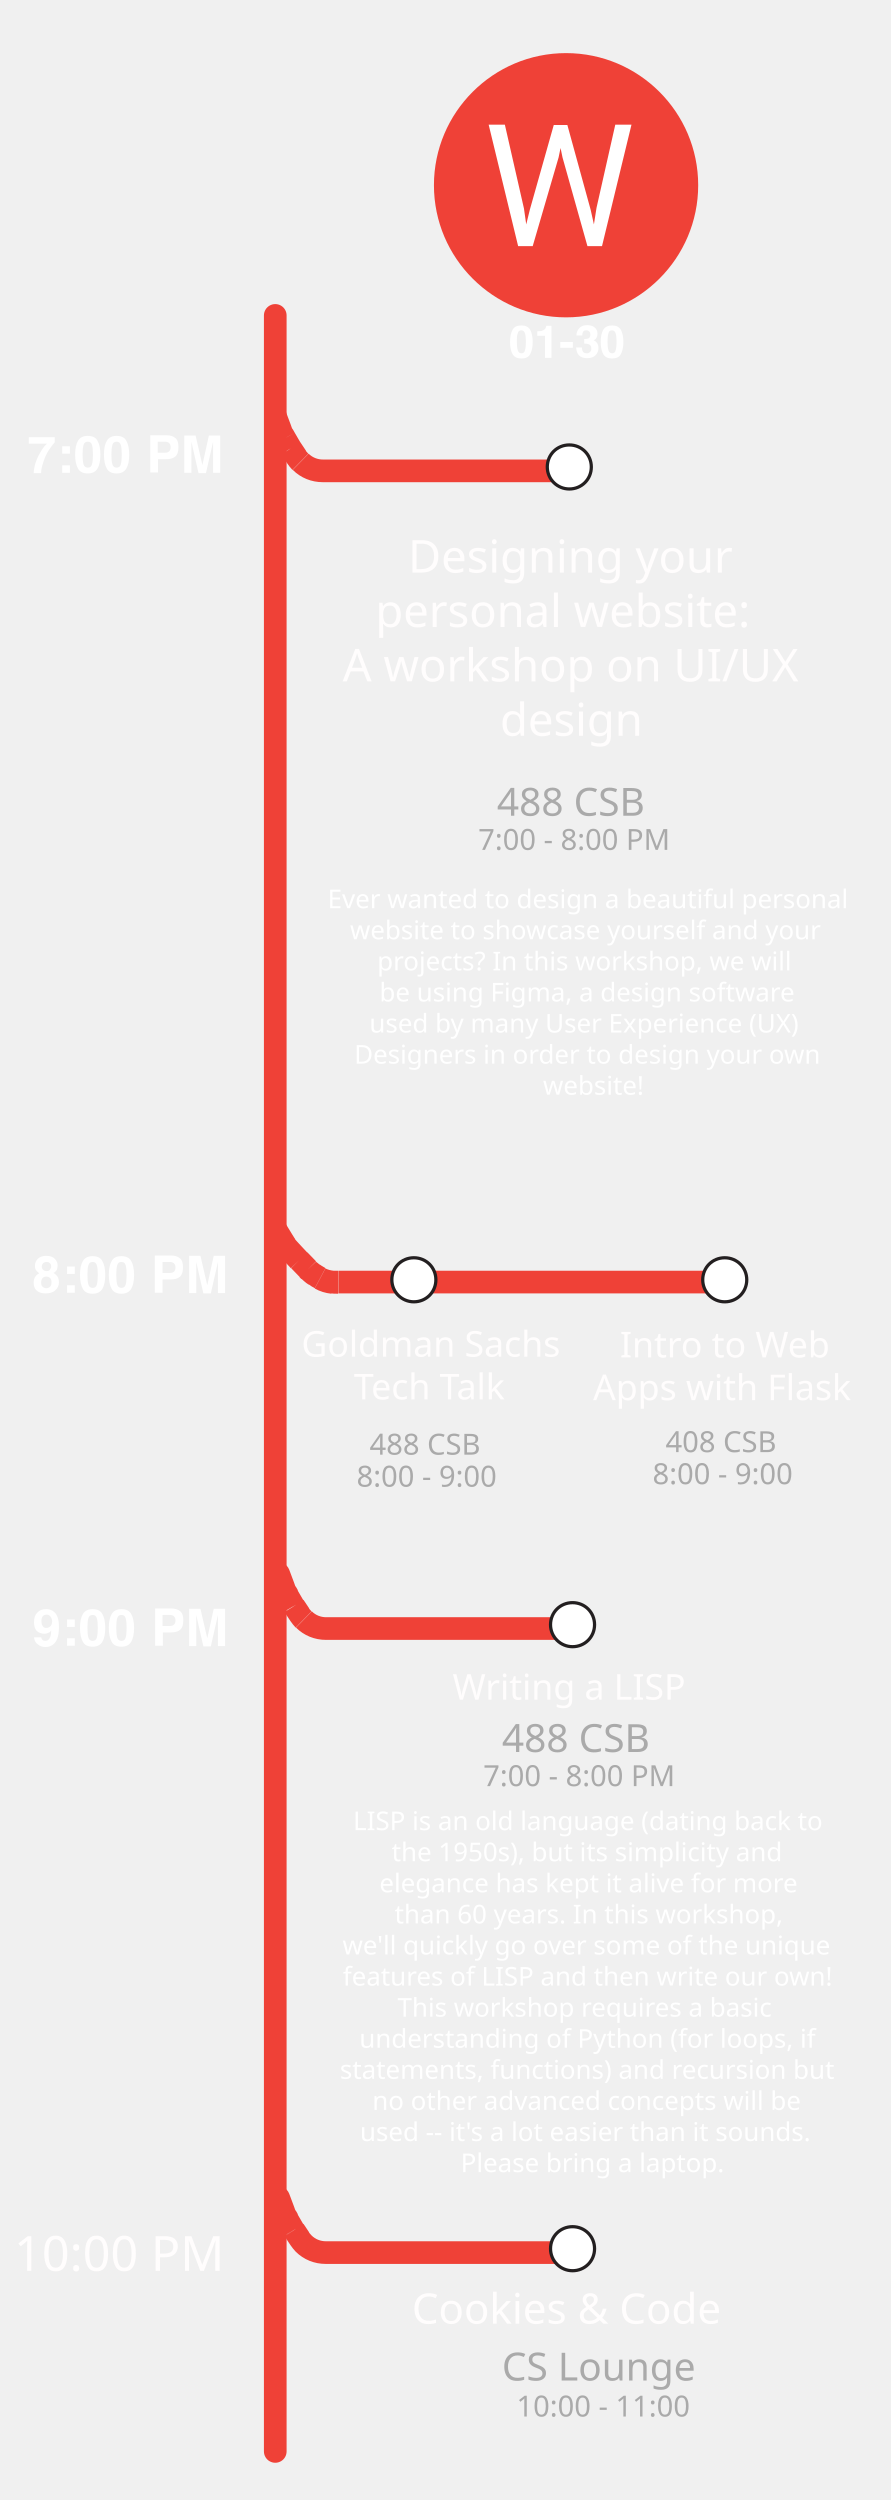
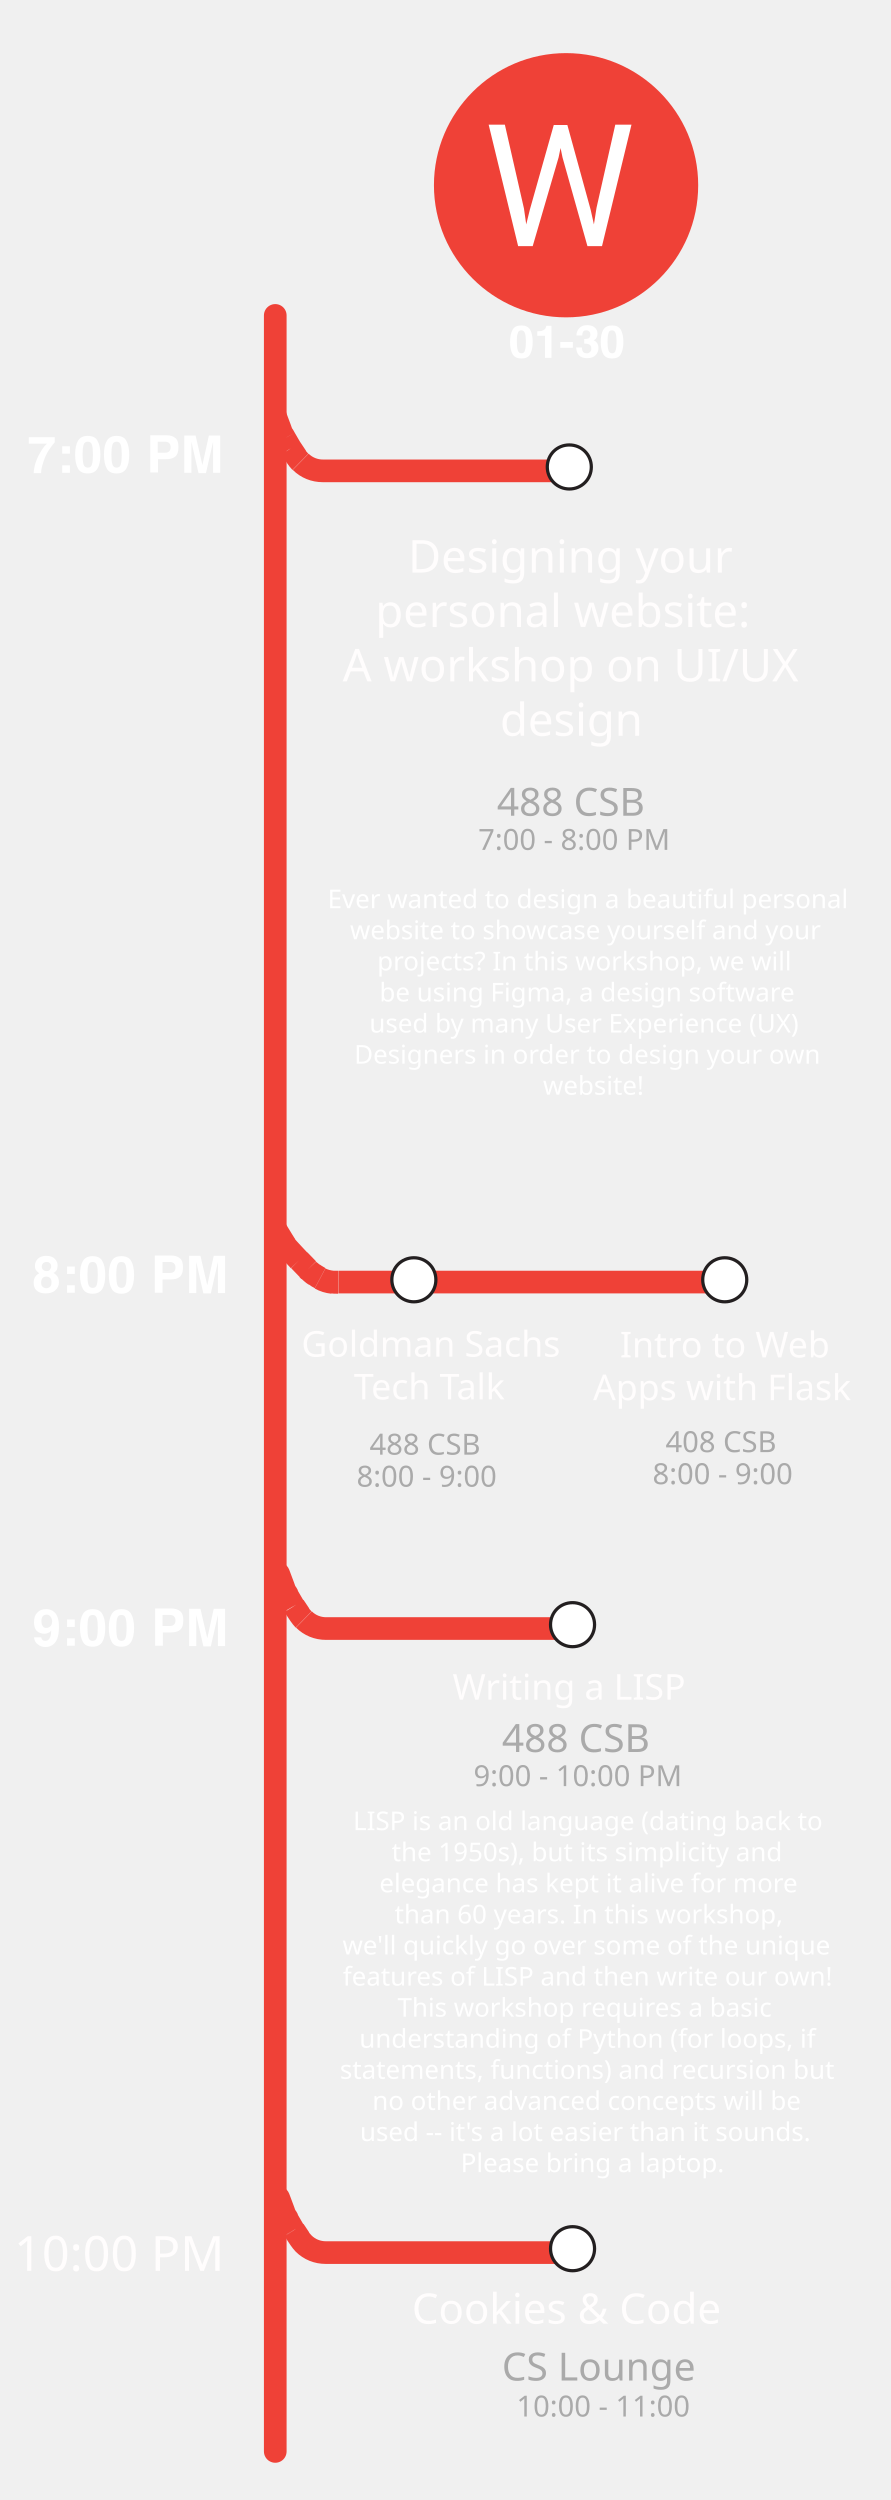
<svg xmlns="http://www.w3.org/2000/svg" version="1.1" id="Layer_1" x="0px" y="0px" viewBox="0 0 275 772" style="enable-background:new 0 0 275 772;" xml:space="preserve">
  <style type="text/css">
	.st0{fill:#FFFFFF;}
	.st1{fill:#FFFDFD;}
	.st2{font-family:'Helvetica-Bold';}
	.st3{font-size:15px;}
	.st4{fill:#EF4137;}
	.st5{fill:none;stroke:#EF4137;stroke-width:7;stroke-linecap:round;stroke-linejoin:round;}
	.st6{fill:#FFFFFF;stroke:#231F20;stroke-miterlimit:10;}
	.st7{font-size:14px;}
	.st8{fill:#AAAAAA;}
	.st9{font-size:12px;}
	.st10{font-size:9px;}
	.st11{font-size:11px;}
	.st12{font-size:8px;}
	.st13{font-size:13px;}
</style>
  <path class="st0" d="M10.5,500.9c0-1.2,0.3-2.2,1-2.9c0.7-0.8,1.6-1.1,2.7-1.1c1.7,0,2.9,0.8,3.5,2.3c0.4,0.9,0.5,2,0.5,3.4  s-0.2,2.5-0.5,3.4c-0.7,1.7-1.9,2.6-3.7,2.6c-0.8,0-1.6-0.2-2.3-0.8c-0.7-0.5-1.1-1.2-1.2-2.2h2.2c0.1,0.3,0.2,0.6,0.4,0.8  c0.2,0.2,0.5,0.3,0.9,0.3c0.7,0,1.2-0.4,1.5-1.2c0.2-0.4,0.3-1.1,0.3-2c-0.2,0.3-0.4,0.5-0.6,0.6c-0.4,0.2-0.9,0.4-1.5,0.4  c-0.9,0-1.7-0.3-2.4-0.9C10.8,503,10.5,502.1,10.5,500.9z M14.4,502.7c0.3,0,0.6-0.1,0.9-0.3c0.5-0.3,0.8-0.9,0.8-1.7  c0-0.6-0.2-1.1-0.5-1.5s-0.7-0.6-1.2-0.6c-0.4,0-0.7,0.1-1,0.3c-0.4,0.3-0.6,0.9-0.6,1.7c0,0.7,0.1,1.2,0.4,1.5  C13.4,502.6,13.8,502.7,14.4,502.7z M20.7,500.1h2.4v2.3h-2.4V500.1z M20.7,505.9h2.4v2.3h-2.4V505.9z M27,502.7  c0,1.3,0.1,2.3,0.3,3c0.2,0.7,0.7,1,1.3,1c0.7,0,1.1-0.3,1.3-1c0.2-0.7,0.3-1.7,0.3-3c0-1.4-0.1-2.4-0.3-3c-0.2-0.7-0.6-1-1.3-1  c-0.7,0-1.1,0.3-1.3,1C27.1,500.3,27,501.3,27,502.7z M28.6,496.9c1.4,0,2.5,0.5,3,1.5c0.6,1,0.9,2.5,0.9,4.3c0,1.9-0.3,3.3-0.9,4.3  s-1.6,1.5-3,1.5s-2.5-0.5-3-1.5c-0.6-1-0.9-2.5-0.9-4.3c0-1.9,0.3-3.3,0.9-4.3S27.2,496.9,28.6,496.9z M35.9,502.7  c0,1.3,0.1,2.3,0.3,3s0.7,1,1.3,1c0.7,0,1.1-0.3,1.3-1s0.3-1.7,0.3-3c0-1.4-0.1-2.4-0.3-3c-0.2-0.7-0.6-1-1.3-1s-1.1,0.3-1.3,1  C36,500.3,35.9,501.3,35.9,502.7z M37.5,496.9c1.4,0,2.5,0.5,3,1.5c0.6,1,0.9,2.5,0.9,4.3c0,1.9-0.3,3.3-0.9,4.3  c-0.6,1-1.6,1.5-3,1.5s-2.5-0.5-3-1.5c-0.6-1-0.9-2.5-0.9-4.3c0-1.9,0.3-3.3,0.9-4.3C35.1,497.4,36.1,496.9,37.5,496.9z M54.2,500.4  c0-0.6-0.2-1-0.5-1.3s-0.8-0.4-1.3-0.4h-2.2v3.4h2.2c0.6,0,1-0.1,1.3-0.4C54,501.5,54.2,501,54.2,500.4z M56.6,500.4  c0,1.4-0.3,2.3-1,2.9s-1.7,0.8-2.9,0.8h-2.4v4.1h-2.4v-11.5h5c1.2,0,2.1,0.3,2.8,0.9S56.6,499.2,56.6,500.4z M66,496.8h3.5v11.5  h-2.2v-7.8c0-0.2,0-0.5,0-0.9s0-0.7,0-0.9l-2.2,9.7h-2.3l-2.2-9.7c0,0.2,0,0.5,0,0.9s0,0.7,0,0.9v7.8h-2.2v-11.5h3.5l2.1,9.1  L66,496.8z" />
  <path class="st0" d="M12.7,396c0,0.6,0.1,1,0.4,1.3c0.3,0.3,0.7,0.5,1.2,0.5s0.9-0.2,1.2-0.5s0.4-0.7,0.4-1.3c0-0.6-0.1-1-0.4-1.3  c-0.3-0.3-0.7-0.5-1.2-0.5s-0.9,0.2-1.2,0.5C12.9,395,12.7,395.4,12.7,396z M10.4,396.1c0-0.6,0.1-1.2,0.4-1.7  c0.3-0.5,0.7-0.9,1.3-1.2c-0.5-0.4-0.9-0.8-1.1-1.2c-0.2-0.4-0.2-0.8-0.2-1.2c0-0.8,0.3-1.5,0.9-2.1c0.6-0.6,1.5-0.9,2.6-0.9  s2,0.3,2.6,0.9c0.6,0.6,0.9,1.3,0.9,2.1c0,0.4-0.1,0.8-0.2,1.2c-0.2,0.4-0.5,0.8-1.1,1.1c0.6,0.3,1,0.7,1.3,1.2s0.4,1.1,0.4,1.7  c0,1-0.4,1.8-1.1,2.4c-0.7,0.7-1.7,1-3,1s-2.2-0.3-2.9-1C10.7,397.9,10.4,397.1,10.4,396.1z M12.9,391.1c0,0.4,0.1,0.7,0.4,1  c0.3,0.3,0.6,0.4,1.1,0.4s0.8-0.1,1-0.4s0.4-0.6,0.4-1s-0.1-0.8-0.4-1c-0.2-0.3-0.6-0.4-1-0.4s-0.8,0.1-1.1,0.4  C13.1,390.3,12.9,390.7,12.9,391.1z M20.7,391.1h2.4v2.3h-2.4V391.1z M20.7,396.9h2.4v2.3h-2.4V396.9z M27,393.7  c0,1.3,0.1,2.3,0.3,3c0.2,0.7,0.7,1,1.3,1c0.7,0,1.1-0.3,1.3-1c0.2-0.7,0.3-1.7,0.3-3c0-1.4-0.1-2.4-0.3-3c-0.2-0.7-0.6-1-1.3-1  c-0.7,0-1.1,0.3-1.3,1C27.1,391.3,27,392.3,27,393.7z M28.6,387.9c1.4,0,2.5,0.5,3,1.5c0.6,1,0.9,2.5,0.9,4.3c0,1.9-0.3,3.3-0.9,4.3  c-0.6,1-1.6,1.5-3,1.5c-1.4,0-2.5-0.5-3-1.5c-0.6-1-0.9-2.5-0.9-4.3c0-1.9,0.3-3.3,0.9-4.3C26.2,388.4,27.2,387.9,28.6,387.9z   M35.9,393.7c0,1.3,0.1,2.3,0.3,3s0.7,1,1.3,1c0.7,0,1.1-0.3,1.3-1s0.3-1.7,0.3-3c0-1.4-0.1-2.4-0.3-3c-0.2-0.7-0.6-1-1.3-1  s-1.1,0.3-1.3,1C36,391.3,35.9,392.3,35.9,393.7z M37.5,387.9c1.4,0,2.5,0.5,3,1.5c0.6,1,0.9,2.5,0.9,4.3c0,1.9-0.3,3.3-0.9,4.3  c-0.6,1-1.6,1.5-3,1.5s-2.5-0.5-3-1.5c-0.6-1-0.9-2.5-0.9-4.3c0-1.9,0.3-3.3,0.9-4.3C35,388.4,36,387.9,37.5,387.9z M54.2,391.4  c0-0.6-0.2-1-0.5-1.3s-0.8-0.4-1.3-0.4h-2.2v3.4h2.2c0.6,0,1-0.1,1.3-0.4C54,392.5,54.2,392,54.2,391.4z M56.5,391.4  c0,1.4-0.3,2.3-1,2.9s-1.7,0.8-2.9,0.8h-2.4v4.1h-2.4v-11.5h5c1.2,0,2.1,0.3,2.8,0.9S56.5,390.2,56.5,391.4z M66,387.8h3.5v11.5  h-2.2v-7.8c0-0.2,0-0.5,0-0.9s0-0.7,0-0.9l-2.2,9.7h-2.3l-2.2-9.7c0,0.2,0,0.5,0,0.9s0,0.7,0,0.9v7.8h-2.2v-11.5h3.5l2.1,9.1  L66,387.8z" />
  <path class="st0" d="M16.9,136.6c-0.3,0.3-0.8,0.9-1.4,1.8c-0.6,0.8-1.1,1.7-1.5,2.6c-0.3,0.7-0.6,1.6-0.9,2.6  c-0.3,1-0.4,1.8-0.4,2.5h-2.3c0.1-2,0.7-4.1,2-6.3c0.8-1.4,1.5-2.3,2.1-2.8H8.9v-2h8V136.6z M19.2,137.8h2.4v2.3h-2.4V137.8z   M19.2,143.7h2.4v2.3h-2.4V143.7z M25.5,140.4c0,1.3,0.1,2.3,0.3,3c0.2,0.7,0.7,1,1.3,1c0.7,0,1.1-0.3,1.3-1c0.2-0.7,0.3-1.7,0.3-3  c0-1.4-0.1-2.4-0.3-3c-0.2-0.7-0.6-1-1.3-1c-0.7,0-1.1,0.3-1.3,1C25.6,138.1,25.5,139.1,25.5,140.4z M27.1,134.6  c1.4,0,2.5,0.5,3,1.5c0.6,1,0.9,2.5,0.9,4.3c0,1.9-0.3,3.3-0.9,4.3s-1.6,1.5-3,1.5s-2.5-0.5-3-1.5c-0.6-1-0.9-2.5-0.9-4.3  c0-1.9,0.3-3.3,0.9-4.3S25.7,134.6,27.1,134.6z M34.4,140.4c0,1.3,0.1,2.3,0.3,3s0.7,1,1.3,1c0.7,0,1.1-0.3,1.3-1s0.3-1.7,0.3-3  c0-1.4-0.1-2.4-0.3-3c-0.2-0.7-0.6-1-1.3-1s-1.1,0.3-1.3,1C34.5,138.1,34.4,139.1,34.4,140.4z M36,134.6c1.4,0,2.5,0.5,3,1.5  c0.6,1,0.9,2.5,0.9,4.3c0,1.9-0.3,3.3-0.9,4.3c-0.6,1-1.6,1.5-3,1.5s-2.5-0.5-3-1.5c-0.6-1-0.9-2.5-0.9-4.3c0-1.9,0.3-3.3,0.9-4.3  C33.6,135.1,34.6,134.6,36,134.6z M52.7,138.1c0-0.6-0.2-1-0.5-1.3s-0.8-0.4-1.3-0.4h-2.2v3.4h2.2c0.6,0,1-0.1,1.3-0.4  C52.5,139.2,52.7,138.7,52.7,138.1z M55.1,138.1c0,1.4-0.3,2.3-1,2.9c-0.7,0.6-1.7,0.8-2.9,0.8h-2.4v4.1h-2.4v-11.5h5  c1.2,0,2.1,0.3,2.8,0.9S55.1,136.9,55.1,138.1z M64.5,134.5H68V146h-2.2v-7.8c0-0.2,0-0.5,0-0.9s0-0.7,0-0.9l-2.2,9.7h-2.3l-2.2-9.7  c0,0.2,0,0.5,0,0.9s0,0.7,0,0.9v7.8h-2.2v-11.5h3.5l2.1,9.1L64.5,134.5z" />
  <text transform="matrix(1 0 0 1 4.3499 701.2382)" class="st1 st2 st3">10:00 PM</text>
  <path class="st4" d="M88.3,127.2c-0.7-1.8-2.7-2.7-4.5-2c-1.8,0.7-2.7,2.7-2,4.5L88.3,127.2z M176,148.9c1.9,0,3.5-1.6,3.5-3.5  s-1.6-3.5-3.5-3.5V148.9z M89.8,138.5l-3,1.8c0,0.1,0.1,0.1,0.1,0.2L89.8,138.5z M87.2,133.9l-3.2,1.5L87.2,133.9z M91.6,141.2  l-2.9,2L91.6,141.2z M99.7,148.9H176v-7H99.7V148.9z M86.9,140.4l1.8,2.7l5.8-3.9l-1.8-2.7L86.9,140.4z M81.8,129.7l1.5,4l6.5-2.5  l-1.5-4L81.8,129.7z M85,137.1l1.8,3.1l6-3.5l-1.8-3.1L85,137.1z M83.3,133.7c0.3,0.7,0.5,1.3,0.7,1.8l6.3-3  c-0.1-0.2-0.2-0.4-0.5-1.3L83.3,133.7z M91,133.6c-0.4-0.8-0.6-1-0.7-1.2l-6.3,3c0.3,0.5,0.5,1,0.9,1.7L91,133.6z M88.7,143.1  c0.5,0.7,1,1.4,1.6,2l4.9-5c-0.3-0.3-0.5-0.6-0.8-0.9L88.7,143.1z M99.7,141.9c-1.6,0-3.2-0.6-4.4-1.8l-4.9,5  c2.5,2.5,5.8,3.8,9.3,3.8V141.9z" />
  <path class="st4" d="M88,377.6c-1-1.6-3.2-2.2-4.8-1.2c-1.6,1-2.2,3.2-1.2,4.8L88,377.6z M226,399.4c1.9,0,3.5-1.6,3.5-3.5  s-1.6-3.5-3.5-3.5V399.4z M92.4,389.2l-2.6,2.4c0,0,0,0,0,0L92.4,389.2z M89.7,386.3l-2.6,2.4L89.7,386.3z M88.3,384.8l2.8-2.1  L88.3,384.8z M95.1,391.9l-2.5,2.4L95.1,391.9z M95.5,392.4l-2.4,2.5L95.5,392.4z M96.7,393.3l-2,2.8L96.7,393.3z M102.6,395.9  l0.3-3.5L102.6,395.9z M98.8,394.7l-1.7,3.1L98.8,394.7z M104.5,399.4H226v-7H104.5V399.4z M89.9,391.6l2.7,2.8l5-4.9l-2.7-2.8  L89.9,391.6z M82.1,381.3l2.2,3.6l6-3.6l-2.2-3.6L82.1,381.3z M87.1,388.7l2.7,2.9l5.1-4.8l-2.7-2.9L87.1,388.7z M84.3,384.9  c0.5,0.8,0.9,1.4,1.3,2l5.6-4.2c-0.2-0.2-0.3-0.5-0.9-1.4L84.3,384.9z M92.2,383.9c-0.7-0.8-0.9-1-1.1-1.2l-5.6,4.2  c0.4,0.6,0.9,1.1,1.6,1.8L92.2,383.9z M92.5,394.4c0.2,0.2,0.4,0.4,0.6,0.6l4.9-5c-0.1-0.1-0.1-0.1-0.4-0.4L92.5,394.4z M99.2,390.8  c-0.3-0.2-0.4-0.3-0.5-0.3l-4.1,5.7c0.2,0.1,0.4,0.3,0.7,0.5L99.2,390.8z M93.1,394.9c0.5,0.5,1,0.9,1.5,1.3l4.1-5.7  c-0.3-0.2-0.5-0.4-0.7-0.6L93.1,394.9z M104.5,392.4c-1,0-1.3,0-1.6,0l-0.7,7c0.7,0.1,1.3,0.1,2.2,0.1V392.4z M95.3,396.6  c0.7,0.5,1.3,0.9,1.9,1.2l3.3-6.2c-0.2-0.1-0.5-0.3-1.3-0.8L95.3,396.6z M103,392.4c-0.9-0.1-1.7-0.3-2.5-0.7l-3.3,6.2  c1.6,0.9,3.3,1.4,5.1,1.6L103,392.4z" />
  <path class="st5" d="M85,97.4v659.6" />
  <path class="st6" d="M175.8,151c3.8,0,6.8-3,6.8-6.8s-3-6.8-6.8-6.8c-3.8,0-6.8,3-6.8,6.8S172.1,151,175.8,151z" />
  <path class="st6" d="M127.8,402c3.8,0,6.8-3,6.8-6.8c0-3.8-3-6.8-6.8-6.8c-3.8,0-6.8,3-6.8,6.8C121,399,124.1,402,127.8,402z" />
  <path class="st6" d="M223.8,402c3.8,0,6.8-3,6.8-6.8c0-3.8-3-6.8-6.8-6.8c-3.8,0-6.8,3-6.8,6.8C217,399,220.1,402,223.8,402z" />
  <path class="st4" d="M174.8,98c22.5,0,40.8-18.3,40.8-40.8s-18.3-40.8-40.8-40.8c-22.5,0-40.8,18.3-40.8,40.8S152.3,98,174.8,98z" />
  <path class="st0" d="M161.8,64.4l0.7,4.9l1.1-4.5l7.4-26.2h4.2l7.2,26.2l1,4.5l0.8-5.1l5.8-25.7h5l-9.1,37.5h-4.5l-7.7-27.4  l-0.6-2.9l-0.6,2.9l-8,27.4H160l-9.1-37.5h5L161.8,64.4z" />
  <path class="st0" d="M159.6,105.6c0,1.1,0.1,2,0.3,2.6c0.2,0.6,0.6,0.9,1.1,0.9c0.6,0,1-0.3,1.1-0.9c0.2-0.6,0.3-1.5,0.3-2.6  c0-1.2-0.1-2.1-0.3-2.7c-0.2-0.6-0.6-0.9-1.1-0.9c-0.6,0-1,0.3-1.1,0.9C159.6,103.5,159.6,104.4,159.6,105.6z M161,100.5  c1.3,0,2.1,0.4,2.7,1.3c0.5,0.9,0.8,2.2,0.8,3.8s-0.3,2.9-0.8,3.8c-0.5,0.9-1.4,1.3-2.7,1.3c-1.3,0-2.1-0.4-2.7-1.3  c-0.5-0.9-0.8-2.1-0.8-3.8s0.3-2.9,0.8-3.8C158.8,100.9,159.7,100.5,161,100.5z M165.9,103.6v-1.3c0.6,0,1-0.1,1.3-0.1  c0.4-0.1,0.7-0.3,1-0.5c0.2-0.2,0.3-0.4,0.4-0.7c0-0.2,0.1-0.3,0.1-0.4h1.6v9.9h-2v-6.8H165.9z M173,105.6h3.9v1.8H173V105.6z   M179.7,107.4c0,0.4,0.1,0.7,0.2,1c0.2,0.5,0.7,0.7,1.3,0.7c0.4,0,0.7-0.1,1-0.4c0.3-0.3,0.4-0.6,0.4-1.1c0-0.7-0.3-1.1-0.8-1.3  c-0.3-0.1-0.8-0.2-1.4-0.2v-1.4c0.6,0,1.1-0.1,1.3-0.2c0.4-0.2,0.6-0.6,0.6-1.2c0-0.4-0.1-0.7-0.3-0.9c-0.2-0.2-0.5-0.4-0.9-0.4  c-0.5,0-0.8,0.1-1,0.4c-0.2,0.3-0.3,0.7-0.3,1.2h-1.8c0-0.5,0.1-1,0.3-1.4c0.2-0.4,0.4-0.7,0.8-1.1c0.3-0.2,0.6-0.4,0.9-0.5  s0.8-0.2,1.3-0.2c0.9,0,1.7,0.2,2.3,0.7c0.6,0.5,0.9,1.1,0.9,2c0,0.6-0.2,1.1-0.5,1.5c-0.2,0.2-0.4,0.4-0.7,0.5  c0.2,0,0.4,0.2,0.8,0.5c0.5,0.5,0.7,1.1,0.7,1.9c0,0.8-0.3,1.6-0.9,2.2c-0.6,0.6-1.4,0.9-2.6,0.9c-1.4,0-2.4-0.5-2.9-1.4  c-0.3-0.5-0.4-1.1-0.5-1.9H179.7z M187.6,105.6c0,1.1,0.1,2,0.3,2.6c0.2,0.6,0.6,0.9,1.1,0.9c0.6,0,1-0.3,1.1-0.9  c0.2-0.6,0.3-1.5,0.3-2.6c0-1.2-0.1-2.1-0.3-2.7c-0.2-0.6-0.6-0.9-1.1-0.9c-0.6,0-1,0.3-1.1,0.9  C187.7,103.5,187.6,104.4,187.6,105.6z M189,100.5c1.3,0,2.1,0.4,2.7,1.3c0.5,0.9,0.8,2.2,0.8,3.8s-0.3,2.9-0.8,3.8  c-0.5,0.9-1.4,1.3-2.7,1.3c-1.3,0-2.1-0.4-2.7-1.3c-0.5-0.9-0.8-2.1-0.8-3.8s0.3-2.9,0.8-3.8C186.9,100.9,187.8,100.5,189,100.5z" />
  <text transform="matrix(1 0 0 1 126.0083 176.8198)">
    <tspan x="0" y="0" class="st1 st2 st7">Designing your</tspan>
    <tspan x="-10.1" y="16.8" class="st1 st2 st7">personal website: </tspan>
    <tspan x="-20.2" y="33.6" class="st1 st2 st7">A workshop on UI/UX</tspan>
    <tspan x="28.4" y="50.4" class="st1 st2 st7">design</tspan>
  </text>
  <text transform="matrix(1 0 0 1 153.4359 251.9)" class="st8 st2 st9">488 CSB</text>
  <text transform="matrix(1 0 0 1 147.67 262.4445)" class="st8 st2 st10">7:00 - 8:00 PM</text>
  <text transform="matrix(1 0 0 1 114.1105 449.1944)" class="st8 st2 st10">488 CSB</text>
  <text transform="matrix(1 0 0 1 110.1107 459.0831)" class="st8 st2 st10">8:00 - 9:00</text>
  <text transform="matrix(1 0 0 1 93.0759 418.9447)">
    <tspan x="0" y="0" class="st1 st2 st11">Goldman Sachs</tspan>
    <tspan x="16.2" y="13.2" class="st1 st2 st11">Tech Talk</tspan>
  </text>
  <text transform="matrix(1 0 0 1 205.5104 448.4185)" class="st8 st2 st10">408 CSB</text>
  <text transform="matrix(1 0 0 1 201.5106 458.3073)" class="st8 st2 st10">8:00 - 9:00</text>
  <text transform="matrix(1 0 0 1 191.4387 419.1688)">
    <tspan x="0" y="0" class="st1 st2 st11">Intro to Web </tspan>
    <tspan x="-8.3" y="13.2" class="st1 st2 st11">Apps with Flask</tspan>
  </text>
  <path class="st4" d="M89.3,484.7c-0.7-1.8-2.7-2.7-4.5-2c-1.8,0.7-2.7,2.7-2,4.5L89.3,484.7z M177,506.4c1.9,0,3.5-1.6,3.5-3.5  c0-1.9-1.6-3.5-3.5-3.5V506.4z M90.8,496l-3,1.8c0,0.1,0.1,0.1,0.1,0.2L90.8,496z M88.2,491.4L85,493L88.2,491.4z M92.6,498.7  l-2.9,2L92.6,498.7z M100.7,506.4H177v-7h-76.4V506.4z M87.9,497.9l1.8,2.7l5.8-3.9l-1.8-2.7L87.9,497.9z M82.8,487.2l1.5,4l6.5-2.5  l-1.5-4L82.8,487.2z M85.9,494.6l1.8,3.1l6-3.5l-1.8-3.1L85.9,494.6z M84.3,491.2c0.3,0.7,0.5,1.3,0.7,1.8l6.3-3  c-0.1-0.2-0.2-0.4-0.5-1.3L84.3,491.2z M92,491.1c-0.4-0.8-0.6-1-0.7-1.2l-6.3,3c0.3,0.5,0.5,1,0.9,1.7L92,491.1z M89.7,500.6  c0.5,0.7,1,1.4,1.6,2l4.9-5c-0.3-0.3-0.5-0.6-0.8-0.9L89.7,500.6z M100.7,499.4c-1.6,0-3.2-0.6-4.4-1.8l-4.9,5  c2.5,2.5,5.8,3.8,9.3,3.8V499.4z" />
  <path class="st6" d="M176.8,508.5c3.8,0,6.8-3,6.8-6.8c0-3.8-3-6.8-6.8-6.8c-3.8,0-6.8,3-6.8,6.8C170,505.5,173.1,508.5,176.8,508.5  z" />
  <text transform="matrix(1 0 0 1 139.7533 524.8574)" class="st1 st2 st11">Writing a LISP</text>
  <text transform="matrix(1 0 0 1 106.9551 565.1503)">
    <tspan x="0" y="0" class="st0 st2 st12"> LISP is an old language (dating back to </tspan>
    <tspan x="14" y="9.6" class="st0 st2 st12">the 1950s), but its simplicity and </tspan>
    <tspan x="10.2" y="19.2" class="st0 st2 st12">elegance has kept it alive for more </tspan>
    <tspan x="14.9" y="28.8" class="st0 st2 st12">than 60 years. In this workshop, </tspan>
    <tspan x="-1.2" y="38.4" class="st0 st2 st12">we'll quickly go over some of the unique </tspan>
    <tspan x="-1.1" y="48" class="st0 st2 st12">features of LISP and then write our own! </tspan>
    <tspan x="15.8" y="57.6" class="st0 st2 st12">This workshop requires a basic </tspan>
    <tspan x="4" y="67.2" class="st0 st2 st12">understanding of Python (for loops, if </tspan>
    <tspan x="-2" y="76.8" class="st0 st2 st12">statements, functions) and recursion but </tspan>
    <tspan x="8" y="86.4" class="st0 st2 st12">no other advanced concepts will be </tspan>
    <tspan x="4.2" y="96" class="st0 st2 st12">used -- it's a lot easier than it sounds. </tspan>
    <tspan x="35.3" y="105.6" class="st0 st2 st12">Please bring a laptop.</tspan>
  </text>
  <text transform="matrix(1 0 0 1 101.17 280.4559)">
    <tspan x="0" y="0" class="st0 st2 st12">Ever wanted to design a beautiful personal </tspan>
    <tspan x="6.9" y="9.6" class="st0 st2 st12">website to showcase yourself and your </tspan>
    <tspan x="15.3" y="19.2" class="st0 st2 st12">projects? In this workshop, we will </tspan>
    <tspan x="16" y="28.8" class="st0 st2 st12">be using Figma, a design software </tspan>
    <tspan x="12.9" y="38.4" class="st0 st2 st12">used by many User Experience (UX) </tspan>
    <tspan x="8.2" y="48" class="st0 st2 st12">Designers in order to design your own </tspan>
    <tspan x="66.5" y="57.6" class="st0 st2 st12">website!</tspan>
  </text>
  <text transform="matrix(1 0 0 1 154.9874 541.01)" class="st8 st2 st9">488 CSB</text>
-   <text transform="matrix(1 0 0 1 149.2216 551.5544)" class="st8 st2 st10">7:00 - 8:00 PM</text>
+   <text transform="matrix(1 0 0 1 146.2216 551.5544)" class="st8 st2 st10">9:00 - 10:00 PM</text>
  <path class="st4" d="M89.3,677.4c-0.7-1.8-2.7-2.7-4.5-2c-1.8,0.7-2.7,2.7-2,4.5L89.3,677.4z M177,699.1c1.9,0,3.5-1.6,3.5-3.5  s-1.6-3.5-3.5-3.5V699.1z M90.8,688.6l-3,1.8c0,0.1,0.1,0.1,0.1,0.2L90.8,688.6z M88.2,684.1l-3.2,1.5L88.2,684.1z M92.6,691.4  l-2.9,2L92.6,691.4z M100.6,699.1H177v-7h-76.4V699.1z M87.9,690.6l1.8,2.7l5.8-3.9l-1.8-2.7L87.9,690.6z M82.8,679.9l1.5,4l6.5-2.5  l-1.5-4L82.8,679.9z M85.9,687.3l1.8,3.1l6-3.5l-1.8-3.1L85.9,687.3z M84.3,683.9c0.3,0.7,0.5,1.3,0.7,1.8l6.3-3  c-0.1-0.2-0.2-0.4-0.5-1.3L84.3,683.9z M92,683.8c-0.4-0.8-0.6-1-0.7-1.2l-6.3,3c0.3,0.5,0.5,1,0.9,1.7L92,683.8z M89.7,693.3  c0.5,0.7,1,1.4,1.6,2l4.9-5c-0.3-0.3-0.5-0.6-0.8-0.9L89.7,693.3z M100.6,692.1c-1.6,0-3.2-0.6-4.4-1.8l-4.9,5  c2.5,2.5,5.8,3.8,9.3,3.8V692.1z" />
  <path class="st6" d="M176.8,701.2c3.8,0,6.8-3,6.8-6.8c0-3.8-3-6.8-6.8-6.8c-3.8,0-6.8,3-6.8,6.8C170,698.2,173.1,701.2,176.8,701.2  z" />
  <text transform="matrix(1 0 0 1 127.189 717.5477)" class="st1 st2 st13">Cookies &amp; Code</text>
  <text transform="matrix(1 0 0 1 154.9874 735.0994)" class="st8 st2 st9">CS Lounge</text>
  <text transform="matrix(1 0 0 1 159.4818 746.2229)" class="st8 st2 st10">10:00 - 11:00</text>
</svg>
